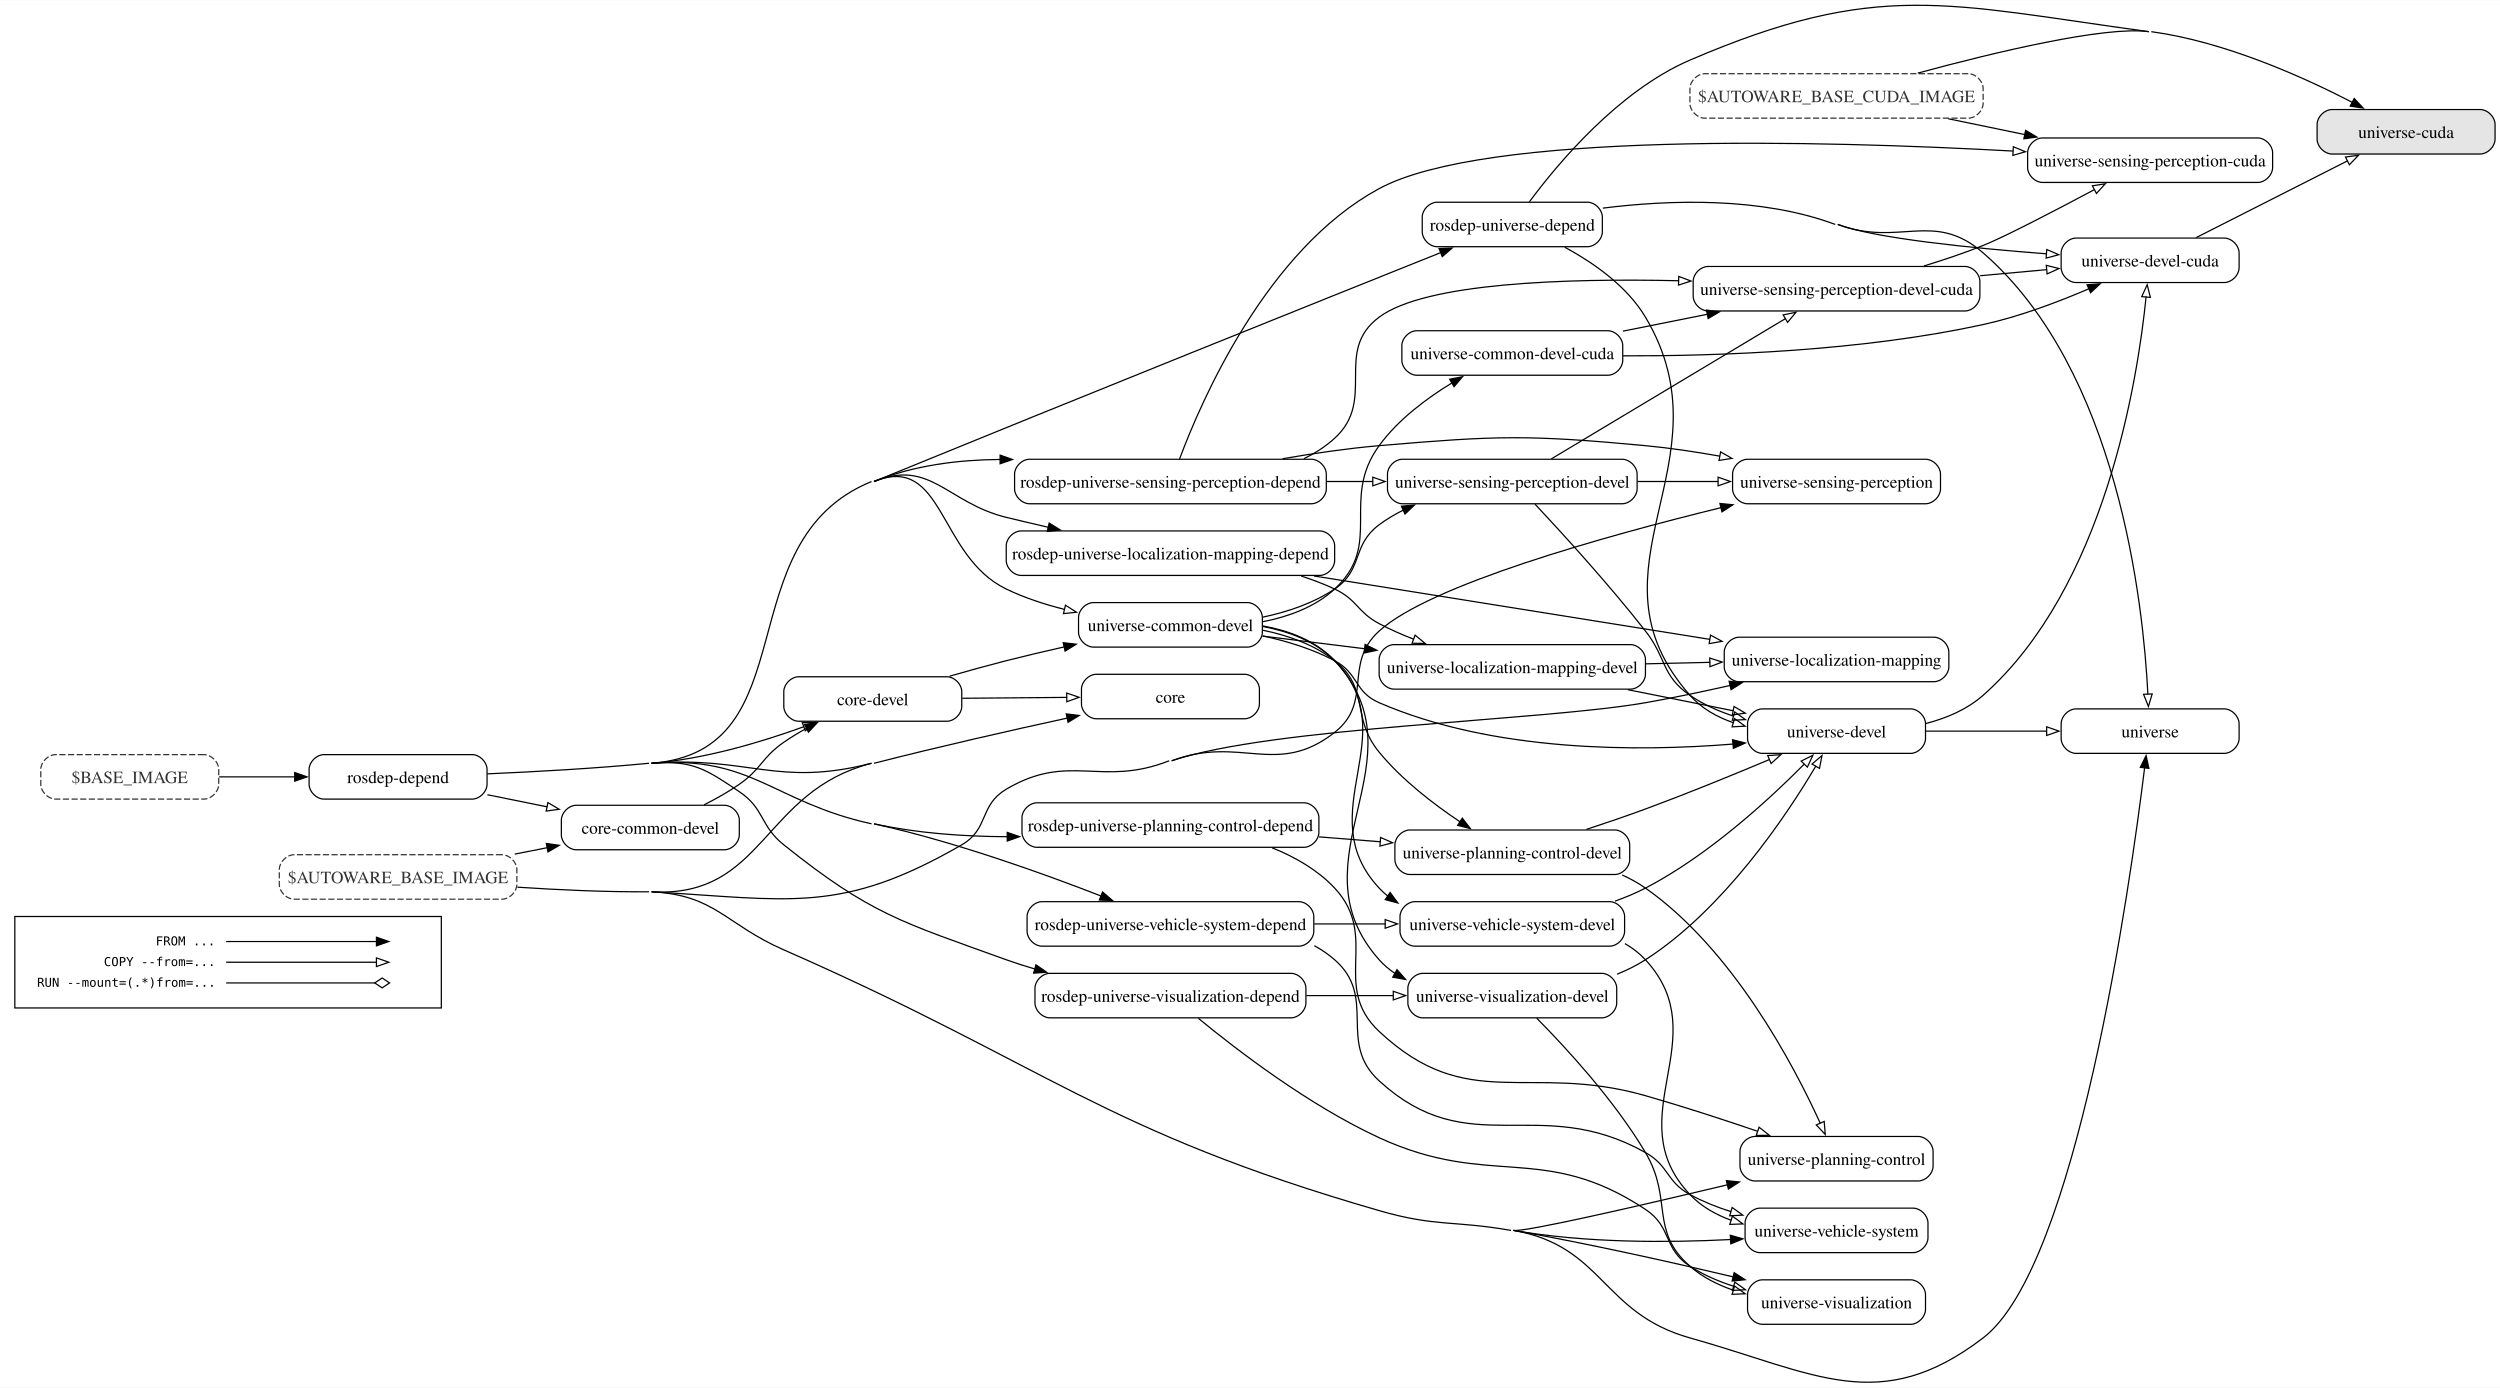
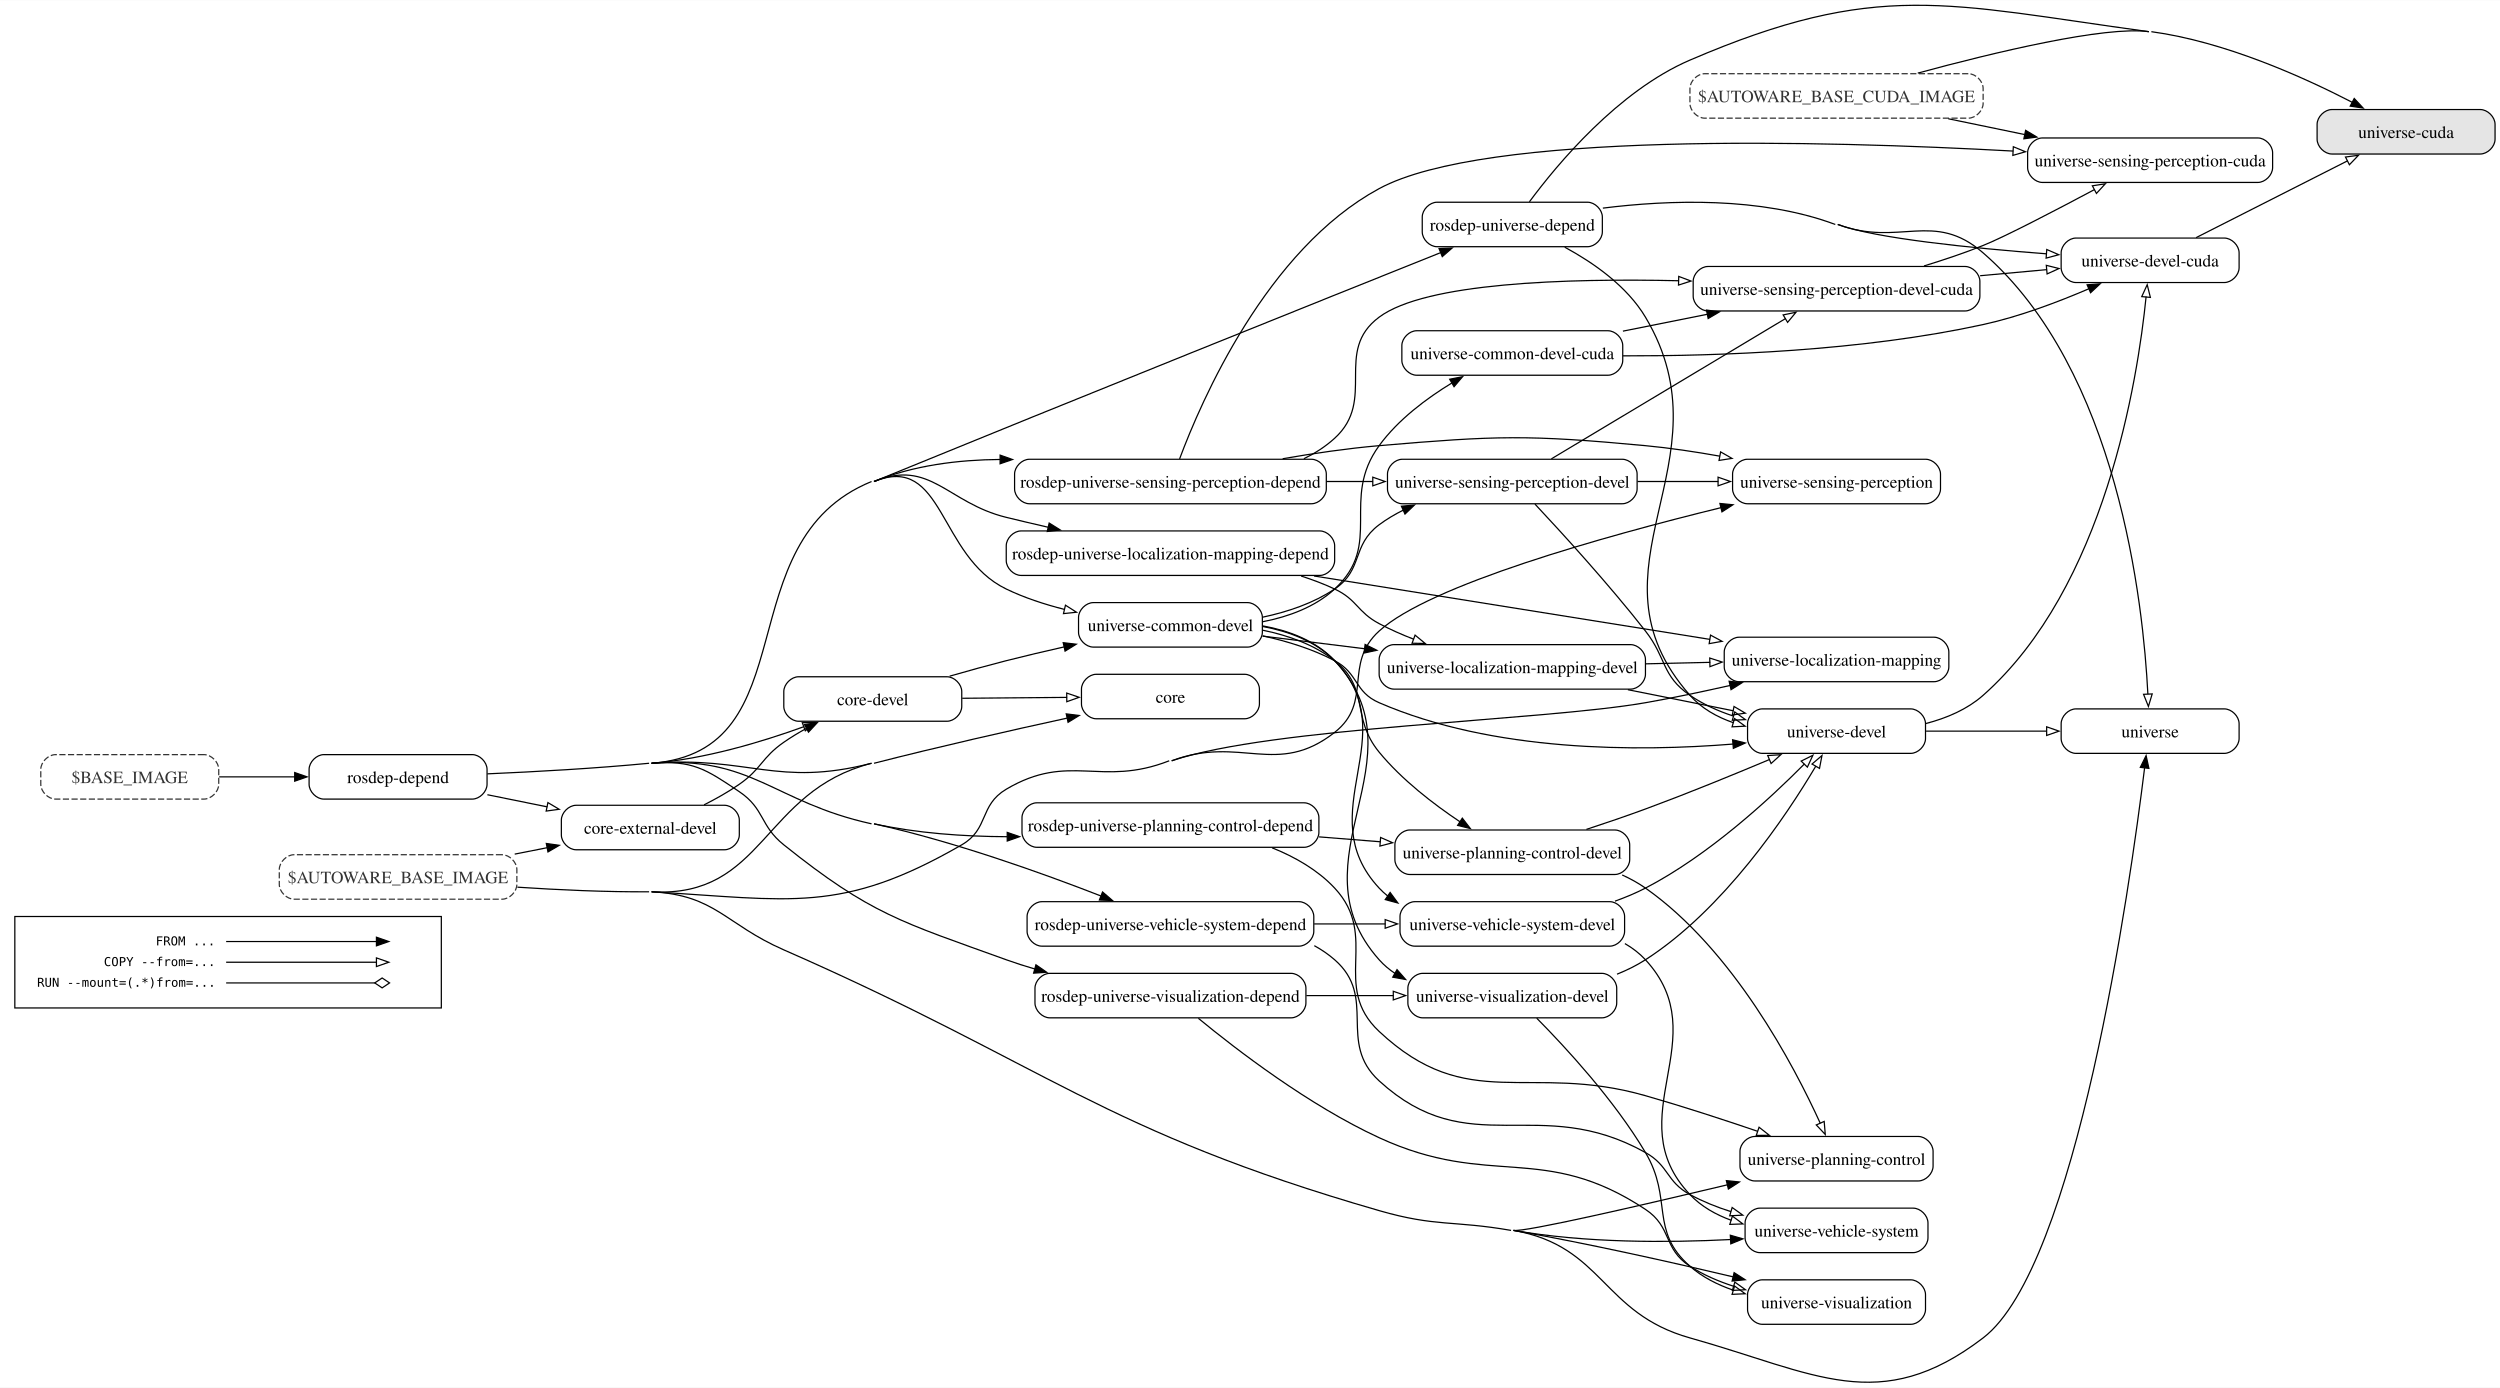
<svg xmlns="http://www.w3.org/2000/svg" width="2023pt" height="1123pt" viewBox="0.00 0.00 2023.00 1122.63">
  <g id="graph0" class="graph" transform="scale(1 1) rotate(0) translate(4 1118.63)">
    <polygon fill="white" stroke="none" points="-4,4 -4,-1118.63 2019,-1118.63 2019,4 -4,4" />
    <g id="clust1" class="cluster">
      <polygon fill="none" stroke="black" points="8,-303.18 8,-377.18 353.12,-377.18 353.12,-303.18 8,-303.18" />
    </g>
    <g id="node1" class="node">
      <text text-anchor="start" x="122" y="-353.8" font-family="monospace" font-size="10.00">FROM ...</text>
      <text text-anchor="start" x="80" y="-337.05" font-family="monospace" font-size="10.00">COPY --from=... </text>
      <text text-anchor="start" x="26" y="-320.3" font-family="monospace" font-size="10.00">RUN --mount=(.*)from=... </text>
    </g>
    <g id="node2" class="node">
      <text text-anchor="start" x="315.12" y="-353.8" font-family="monospace" font-size="10.00" />
      <text text-anchor="start" x="315.12" y="-337.05" font-family="monospace" font-size="10.00" />
      <text text-anchor="start" x="315.12" y="-320.3" font-family="monospace" font-size="10.00" />
    </g>
    <g id="edge1" class="edge">
      <path fill="none" stroke="black" d="M179,-356.93C234.24,-356.93 250.8,-356.93 300.9,-356.93" />
      <polygon fill="black" stroke="black" points="300.61,-360.43 310.61,-356.93 300.61,-353.43 300.61,-360.43" />
    </g>
    <g id="edge2" class="edge">
      <path fill="none" stroke="black" d="M179,-340.18C234.24,-340.18 250.8,-340.18 300.9,-340.18" />
      <polygon fill="none" stroke="black" points="300.61,-343.68 310.61,-340.18 300.61,-336.68 300.61,-343.68" />
    </g>
    <g id="edge3" class="edge">
      <path fill="none" stroke="black" d="M179,-323.43C233.66,-323.43 250.45,-323.43 299.34,-323.43" />
      <polygon fill="none" stroke="black" points="299.22,-323.43 305.22,-319.43 311.22,-323.43 305.22,-327.43 299.22,-323.43" />
    </g>
    <g id="node3" class="node">
      <path fill="none" stroke="#333333" stroke-dasharray="5,2" d="M161,-508.18C161,-508.18 41,-508.18 41,-508.18 35,-508.18 29,-502.18 29,-496.18 29,-496.18 29,-484.18 29,-484.18 29,-478.18 35,-472.18 41,-472.18 41,-472.18 161,-472.18 161,-472.18 167,-472.18 173,-478.18 173,-484.18 173,-484.18 173,-496.18 173,-496.18 173,-502.18 167,-508.18 161,-508.18" />
      <text text-anchor="middle" x="101" y="-485.13" font-family="Times,serif" font-size="14.00" fill="#333333">$BASE_IMAGE</text>
    </g>
    <g id="node4" class="node">
      <path fill="none" stroke="black" d="M378.12,-508.18C378.12,-508.18 258.12,-508.18 258.12,-508.18 252.12,-508.18 246.12,-502.18 246.12,-496.18 246.12,-496.18 246.12,-484.18 246.12,-484.18 246.12,-478.18 252.12,-472.18 258.12,-472.18 258.12,-472.18 378.12,-472.18 378.12,-472.18 384.12,-472.18 390.12,-478.18 390.12,-484.18 390.12,-484.18 390.12,-496.18 390.12,-496.18 390.12,-502.18 384.12,-508.18 378.12,-508.18" />
      <text text-anchor="middle" x="318.12" y="-485.13" font-family="Times,serif" font-size="14.00">rosdep-depend</text>
    </g>
    <g id="edge4" class="edge">
      <path fill="none" stroke="black" d="M173.33,-490.18C192.95,-490.18 214.39,-490.18 234.59,-490.18" />
      <polygon fill="black" stroke="black" points="234.47,-493.68 244.47,-490.18 234.47,-486.68 234.47,-493.68" />
    </g>
    <g id="node5" class="node">
      <path fill="none" stroke="black" d="M1040.75,-331.18C1040.75,-331.18 845.5,-331.18 845.5,-331.18 839.5,-331.18 833.5,-325.18 833.5,-319.18 833.5,-319.18 833.5,-307.18 833.5,-307.18 833.5,-301.18 839.5,-295.18 845.5,-295.18 845.5,-295.18 1040.75,-295.18 1040.75,-295.18 1046.75,-295.18 1052.75,-301.18 1052.75,-307.18 1052.75,-307.18 1052.75,-319.18 1052.75,-319.18 1052.75,-325.18 1046.75,-331.18 1040.75,-331.18" />
      <text text-anchor="middle" x="943.12" y="-308.13" font-family="Times,serif" font-size="14.00">rosdep-universe-visualization-depend</text>
    </g>
    <g id="edge5" class="edge">
      <path fill="none" stroke="black" d="M523.25,-501.18C556.32,-503.72 566.75,-496.73 594.25,-478.18 614.91,-464.24 610.8,-450.76 630.25,-435.18 700.53,-378.88 725.56,-372.77 810.25,-342.18 817.75,-339.47 825.59,-336.96 833.54,-334.66" />
      <polygon fill="black" stroke="black" points="834.28,-338.09 842.98,-332.05 832.41,-331.35 834.28,-338.09" />
      <path fill="none" stroke="black" d="M390.33,-492.61C429.1,-494.29 477.87,-497 521.25,-501.18" />
    </g>
    <g id="node6" class="node">
      <path fill="none" stroke="black" d="M1057.25,-747.18C1057.25,-747.18 829,-747.18 829,-747.18 823,-747.18 817,-741.18 817,-735.18 817,-735.18 817,-723.18 817,-723.18 817,-717.18 823,-711.18 829,-711.18 829,-711.18 1057.25,-711.18 1057.25,-711.18 1063.25,-711.18 1069.25,-717.18 1069.25,-723.18 1069.25,-723.18 1069.25,-735.18 1069.25,-735.18 1069.25,-741.18 1063.25,-747.18 1057.25,-747.18" />
      <text text-anchor="middle" x="943.12" y="-724.13" font-family="Times,serif" font-size="14.00">rosdep-universe-sensing-perception-depend</text>
    </g>
    <g id="edge6" class="edge">
      <path fill="none" stroke="black" d="M703.25,-729.18C735.03,-742.18 771.24,-746.77 805.68,-747.03" />
      <polygon fill="black" stroke="black" points="805.3,-750.53 815.29,-746.98 805.27,-743.53 805.3,-750.53" />
    </g>
    <g id="node7" class="node">
      <path fill="none" stroke="black" d="M1064,-689.18C1064,-689.18 822.25,-689.18 822.25,-689.18 816.25,-689.18 810.25,-683.18 810.25,-677.18 810.25,-677.18 810.25,-665.18 810.25,-665.18 810.25,-659.18 816.25,-653.18 822.25,-653.18 822.25,-653.18 1064,-653.18 1064,-653.18 1070,-653.18 1076,-659.18 1076,-665.18 1076,-665.18 1076,-677.18 1076,-677.18 1076,-683.18 1070,-689.18 1064,-689.18" />
      <text text-anchor="middle" x="943.12" y="-666.13" font-family="Times,serif" font-size="14.00">rosdep-universe-localization-mapping-depend</text>
    </g>
    <g id="edge7" class="edge">
      <path fill="none" stroke="black" d="M703.25,-729.18C748.85,-747.83 762.4,-711.92 810.25,-700.18 821.29,-697.47 832.88,-694.75 844.42,-692.11" />
      <polygon fill="black" stroke="black" points="844.99,-695.57 853.97,-689.95 843.44,-688.74 844.99,-695.57" />
    </g>
    <g id="node8" class="node">
      <path fill="none" stroke="black" d="M1051.25,-469.18C1051.25,-469.18 835,-469.18 835,-469.18 829,-469.18 823,-463.18 823,-457.18 823,-457.18 823,-445.18 823,-445.18 823,-439.18 829,-433.18 835,-433.18 835,-433.18 1051.25,-433.18 1051.25,-433.18 1057.25,-433.18 1063.25,-439.18 1063.25,-445.18 1063.25,-445.18 1063.25,-457.18 1063.25,-457.18 1063.25,-463.18 1057.25,-469.18 1051.25,-469.18" />
      <text text-anchor="middle" x="943.12" y="-446.13" font-family="Times,serif" font-size="14.00">rosdep-universe-planning-control-depend</text>
    </g>
    <g id="edge8" class="edge">
      <path fill="none" stroke="black" d="M703.25,-452.18C737.78,-444.56 775.81,-441.9 811.18,-441.75" />
      <polygon fill="black" stroke="black" points="811.04,-445.25 821.05,-441.78 811.06,-438.25 811.04,-445.25" />
    </g>
    <g id="node9" class="node">
      <path fill="none" stroke="black" d="M1047.12,-389.18C1047.12,-389.18 839.12,-389.18 839.12,-389.18 833.12,-389.18 827.12,-383.18 827.12,-377.18 827.12,-377.18 827.12,-365.18 827.12,-365.18 827.12,-359.18 833.12,-353.18 839.12,-353.18 839.12,-353.18 1047.12,-353.18 1047.12,-353.18 1053.12,-353.18 1059.12,-359.18 1059.12,-365.18 1059.12,-365.18 1059.12,-377.18 1059.12,-377.18 1059.12,-383.18 1053.12,-389.18 1047.12,-389.18" />
      <text text-anchor="middle" x="943.12" y="-366.13" font-family="Times,serif" font-size="14.00">rosdep-universe-vehicle-system-depend</text>
    </g>
    <g id="edge9" class="edge">
      <path fill="none" stroke="black" d="M523.25,-501.18C605.06,-507.47 621.12,-469.86 701.25,-452.18" />
      <path fill="none" stroke="black" d="M703.25,-452.18C767.85,-437.92 839.4,-412.28 887.19,-393.66" />
      <polygon fill="black" stroke="black" points="888.18,-397.03 896.21,-390.12 885.62,-390.52 888.18,-397.03" />
    </g>
    <g id="node10" class="node">
      <path fill="none" stroke="black" d="M1280.62,-955.18C1280.62,-955.18 1158.88,-955.18 1158.88,-955.18 1152.88,-955.18 1146.88,-949.18 1146.88,-943.18 1146.88,-943.18 1146.88,-931.18 1146.88,-931.18 1146.88,-925.18 1152.88,-919.18 1158.88,-919.18 1158.88,-919.18 1280.62,-919.18 1280.62,-919.18 1286.62,-919.18 1292.62,-925.18 1292.62,-931.18 1292.62,-931.18 1292.62,-943.18 1292.62,-943.18 1292.62,-949.18 1286.62,-955.18 1280.62,-955.18" />
      <text text-anchor="middle" x="1219.75" y="-932.13" font-family="Times,serif" font-size="14.00">rosdep-universe-depend</text>
    </g>
    <g id="edge10" class="edge">
      <path fill="none" stroke="black" d="M703.25,-729.18C869.68,-797.25 1066.91,-876.42 1161.96,-914.47" />
      <polygon fill="black" stroke="black" points="1160.49,-917.65 1171.08,-918.12 1163.09,-911.15 1160.49,-917.65" />
    </g>
    <g id="node11" class="node">
      <path fill="none" stroke="black" d="M582.25,-467.18C582.25,-467.18 462.25,-467.18 462.25,-467.18 456.25,-467.18 450.25,-461.18 450.25,-455.18 450.25,-455.18 450.25,-443.18 450.25,-443.18 450.25,-437.18 456.25,-431.18 462.25,-431.18 462.25,-431.18 582.25,-431.18 582.25,-431.18 588.25,-431.18 594.25,-437.18 594.25,-443.18 594.25,-443.18 594.25,-455.18 594.25,-455.18 594.25,-461.18 588.25,-467.18 582.25,-467.18" />
-       <text text-anchor="middle" x="522.25" y="-444.13" font-family="Times,serif" font-size="14.00">core-common-devel</text>
+       <text text-anchor="middle" x="522.25" y="-444.13" font-family="Times,serif" font-size="14.00">core-external-devel</text>
    </g>
    <g id="edge11" class="edge">
      <path fill="none" stroke="black" d="M390.39,-475.72C406.09,-472.54 422.84,-469.14 438.93,-465.87" />
      <polygon fill="none" stroke="black" points="439.36,-469.36 448.47,-463.94 437.97,-462.5 439.36,-469.36" />
    </g>
    <g id="node12" class="node">
      <path fill="none" stroke="black" d="M762.25,-571.18C762.25,-571.18 642.25,-571.18 642.25,-571.18 636.25,-571.18 630.25,-565.18 630.25,-559.18 630.25,-559.18 630.25,-547.18 630.25,-547.18 630.25,-541.18 636.25,-535.18 642.25,-535.18 642.25,-535.18 762.25,-535.18 762.25,-535.18 768.25,-535.18 774.25,-541.18 774.25,-547.18 774.25,-547.18 774.25,-559.18 774.25,-559.18 774.25,-565.18 768.25,-571.18 762.25,-571.18" />
      <text text-anchor="middle" x="702.25" y="-548.13" font-family="Times,serif" font-size="14.00">core-devel</text>
    </g>
    <g id="edge18" class="edge">
      <path fill="none" stroke="black" d="M523.25,-501.18C565.87,-504.45 612.16,-518.32 646.85,-530.91" />
      <polygon fill="none" stroke="black" points="645.21,-534.03 655.8,-534.23 647.65,-527.47 645.21,-534.03" />
    </g>
    <g id="node13" class="node">
      <path fill="none" stroke="black" d="M1005.5,-631.18C1005.5,-631.18 880.75,-631.18 880.75,-631.18 874.75,-631.18 868.75,-625.18 868.75,-619.18 868.75,-619.18 868.75,-607.18 868.75,-607.18 868.75,-601.18 874.75,-595.18 880.75,-595.18 880.75,-595.18 1005.5,-595.18 1005.5,-595.18 1011.5,-595.18 1017.5,-601.18 1017.5,-607.18 1017.5,-607.18 1017.5,-619.18 1017.5,-619.18 1017.5,-625.18 1011.5,-631.18 1005.5,-631.18" />
      <text text-anchor="middle" x="943.12" y="-608.13" font-family="Times,serif" font-size="14.00">universe-common-devel</text>
    </g>
    <g id="edge20" class="edge">
      <path fill="none" stroke="black" d="M703.25,-729.18C759.98,-752.38 755.05,-668.81 810.25,-642.18 824.92,-635.1 841.33,-629.73 857.47,-625.66" />
      <polygon fill="none" stroke="black" points="858.17,-629.09 867.1,-623.39 856.57,-622.28 858.17,-629.09" />
      <path fill="none" stroke="black" d="M523.25,-501.18C651.43,-511.03 582.26,-680.51 701.25,-729.18" />
    </g>
    <g id="node14" class="node">
      <path fill="none" stroke="black" d="M1003.12,-573.18C1003.12,-573.18 883.12,-573.18 883.12,-573.18 877.12,-573.18 871.12,-567.18 871.12,-561.18 871.12,-561.18 871.12,-549.18 871.12,-549.18 871.12,-543.18 877.12,-537.18 883.12,-537.18 883.12,-537.18 1003.12,-537.18 1003.12,-537.18 1009.12,-537.18 1015.12,-543.18 1015.12,-549.18 1015.12,-549.18 1015.12,-561.18 1015.12,-561.18 1015.12,-567.18 1009.12,-573.18 1003.12,-573.18" />
      <text text-anchor="middle" x="943.12" y="-550.13" font-family="Times,serif" font-size="14.00">core</text>
    </g>
    <g id="edge23" class="edge">
      <path fill="none" stroke="black" d="M523.25,-501.18C602.13,-507.24 624.62,-481.54 701.25,-501.18" />
    </g>
    <g id="node15" class="node">
      <path fill="none" stroke="black" d="M1292.25,-331.18C1292.25,-331.18 1147.25,-331.18 1147.25,-331.18 1141.25,-331.18 1135.25,-325.18 1135.25,-319.18 1135.25,-319.18 1135.25,-307.18 1135.25,-307.18 1135.25,-301.18 1141.25,-295.18 1147.25,-295.18 1147.25,-295.18 1292.25,-295.18 1292.25,-295.18 1298.25,-295.18 1304.25,-301.18 1304.25,-307.18 1304.25,-307.18 1304.25,-319.18 1304.25,-319.18 1304.25,-325.18 1298.25,-331.18 1292.25,-331.18" />
      <text text-anchor="middle" x="1219.75" y="-308.13" font-family="Times,serif" font-size="14.00">universe-visualization-devel</text>
    </g>
    <g id="edge24" class="edge">
      <path fill="none" stroke="black" d="M1053.06,-313.18C1076.37,-313.18 1100.83,-313.18 1123.58,-313.18" />
      <polygon fill="none" stroke="black" points="1123.44,-316.68 1133.44,-313.18 1123.44,-309.68 1123.44,-316.68" />
    </g>
    <g id="node16" class="node">
      <path fill="none" stroke="black" d="M1542.12,-83.18C1542.12,-83.18 1422.12,-83.18 1422.12,-83.18 1416.12,-83.18 1410.12,-77.18 1410.12,-71.18 1410.12,-71.18 1410.12,-59.18 1410.12,-59.18 1410.12,-53.18 1416.12,-47.18 1422.12,-47.18 1422.12,-47.18 1542.12,-47.18 1542.12,-47.18 1548.12,-47.18 1554.12,-53.18 1554.12,-59.18 1554.12,-59.18 1554.12,-71.18 1554.12,-71.18 1554.12,-77.18 1548.12,-83.18 1542.12,-83.18" />
      <text text-anchor="middle" x="1482.12" y="-60.13" font-family="Times,serif" font-size="14.00">universe-visualization</text>
    </g>
    <g id="edge26" class="edge">
      <path fill="none" stroke="black" d="M965.73,-294.77C996.37,-269.56 1055.05,-224.42 1112,-198.18 1202.08,-156.67 1244.8,-194.93 1327.5,-140.18 1349.15,-125.85 1341.7,-108.28 1363.5,-94.18 1374.22,-87.24 1386.47,-81.96 1398.93,-77.95" />
      <polygon fill="none" stroke="black" points="1399.83,-81.33 1408.44,-75.16 1397.86,-74.61 1399.83,-81.33" />
    </g>
    <g id="node17" class="node">
      <path fill="none" stroke="black" d="M1308.75,-747.18C1308.75,-747.18 1130.75,-747.18 1130.75,-747.18 1124.75,-747.18 1118.75,-741.18 1118.75,-735.18 1118.75,-735.18 1118.75,-723.18 1118.75,-723.18 1118.75,-717.18 1124.75,-711.18 1130.75,-711.18 1130.75,-711.18 1308.75,-711.18 1308.75,-711.18 1314.75,-711.18 1320.75,-717.18 1320.75,-723.18 1320.75,-723.18 1320.75,-735.18 1320.75,-735.18 1320.75,-741.18 1314.75,-747.18 1308.75,-747.18" />
      <text text-anchor="middle" x="1219.75" y="-724.13" font-family="Times,serif" font-size="14.00">universe-sensing-perception-devel</text>
    </g>
    <g id="edge27" class="edge">
      <path fill="none" stroke="black" d="M1069.38,-729.18C1081.95,-729.18 1094.65,-729.18 1107.06,-729.18" />
      <polygon fill="none" stroke="black" points="1106.85,-732.68 1116.85,-729.18 1106.85,-725.68 1106.85,-732.68" />
    </g>
    <g id="node18" class="node">
      <path fill="none" stroke="black" d="M1586.12,-903.18C1586.12,-903.18 1378.12,-903.18 1378.12,-903.18 1372.12,-903.18 1366.12,-897.18 1366.12,-891.18 1366.12,-891.18 1366.12,-879.18 1366.12,-879.18 1366.12,-873.18 1372.12,-867.18 1378.12,-867.18 1378.12,-867.18 1586.12,-867.18 1586.12,-867.18 1592.12,-867.18 1598.12,-873.18 1598.12,-879.18 1598.12,-879.18 1598.12,-891.18 1598.12,-891.18 1598.12,-897.18 1592.12,-903.18 1586.12,-903.18" />
      <text text-anchor="middle" x="1482.12" y="-880.13" font-family="Times,serif" font-size="14.00">universe-sensing-perception-devel-cuda</text>
    </g>
    <g id="edge30" class="edge">
      <path fill="none" stroke="black" d="M1051.1,-747.61C1060.16,-752.03 1068.65,-757.48 1076,-764.18 1110.29,-795.43 1074.8,-834.45 1112,-862.18 1149.37,-890.03 1263.09,-893.69 1354.53,-891.64" />
      <polygon fill="none" stroke="black" points="1354.43,-895.14 1364.34,-891.39 1354.25,-888.14 1354.43,-895.14" />
    </g>
    <g id="node19" class="node">
      <path fill="none" stroke="black" d="M1554.25,-747.18C1554.25,-747.18 1410,-747.18 1410,-747.18 1404,-747.18 1398,-741.18 1398,-735.18 1398,-735.18 1398,-723.18 1398,-723.18 1398,-717.18 1404,-711.18 1410,-711.18 1410,-711.18 1554.25,-711.18 1554.25,-711.18 1560.25,-711.18 1566.25,-717.18 1566.25,-723.18 1566.25,-723.18 1566.25,-735.18 1566.25,-735.18 1566.25,-741.18 1560.25,-747.18 1554.25,-747.18" />
      <text text-anchor="middle" x="1482.12" y="-724.13" font-family="Times,serif" font-size="14.00">universe-sensing-perception</text>
    </g>
    <g id="edge33" class="edge">
      <path fill="none" stroke="black" d="M1033.93,-747.61C1059.08,-751.97 1086.51,-755.99 1112,-758.18 1207.43,-766.36 1232.14,-767.1 1327.5,-758.18 1347.13,-756.34 1367.99,-753.21 1387.8,-749.67" />
      <polygon fill="none" stroke="black" points="1388.32,-753.13 1397.52,-747.88 1387.05,-746.25 1388.32,-753.13" />
    </g>
    <g id="node20" class="node">
      <path fill="none" stroke="black" d="M1823,-1007.18C1823,-1007.18 1648.75,-1007.18 1648.75,-1007.18 1642.75,-1007.18 1636.75,-1001.18 1636.75,-995.18 1636.75,-995.18 1636.75,-983.18 1636.75,-983.18 1636.75,-977.18 1642.75,-971.18 1648.75,-971.18 1648.75,-971.18 1823,-971.18 1823,-971.18 1829,-971.18 1835,-977.18 1835,-983.18 1835,-983.18 1835,-995.18 1835,-995.18 1835,-1001.18 1829,-1007.18 1823,-1007.18" />
      <text text-anchor="middle" x="1735.88" y="-984.13" font-family="Times,serif" font-size="14.00">universe-sensing-perception-cuda</text>
    </g>
    <g id="edge34" class="edge">
      <path fill="none" stroke="black" d="M950.51,-747.45C967.86,-794.01 1020.85,-916.89 1112,-966.18 1197.61,-1012.47 1470.42,-1005.06 1625.1,-996.57" />
      <polygon fill="none" stroke="black" points="1625.19,-1000.07 1634.98,-996.01 1624.8,-993.08 1625.19,-1000.07" />
    </g>
    <g id="node21" class="node">
      <path fill="none" stroke="black" d="M1315.5,-597.18C1315.5,-597.18 1124,-597.18 1124,-597.18 1118,-597.18 1112,-591.18 1112,-585.18 1112,-585.18 1112,-573.18 1112,-573.18 1112,-567.18 1118,-561.18 1124,-561.18 1124,-561.18 1315.5,-561.18 1315.5,-561.18 1321.5,-561.18 1327.5,-567.18 1327.5,-573.18 1327.5,-573.18 1327.5,-585.18 1327.5,-585.18 1327.5,-591.18 1321.5,-597.18 1315.5,-597.18" />
      <text text-anchor="middle" x="1219.75" y="-574.13" font-family="Times,serif" font-size="14.00">universe-localization-mapping-devel</text>
    </g>
    <g id="edge35" class="edge">
      <path fill="none" stroke="black" d="M1048.87,-652.7C1058.23,-649.69 1067.41,-646.21 1076,-642.18 1094.35,-633.57 1094.11,-623.7 1112,-614.18 1120.85,-609.47 1130.45,-605.24 1140.15,-601.49" />
      <polygon fill="none" stroke="black" points="1141.08,-604.87 1149.25,-598.13 1138.65,-598.31 1141.08,-604.87" />
    </g>
    <g id="node22" class="node">
      <path fill="none" stroke="black" d="M1561,-603.18C1561,-603.18 1403.25,-603.18 1403.25,-603.18 1397.25,-603.18 1391.25,-597.18 1391.25,-591.18 1391.25,-591.18 1391.25,-579.18 1391.25,-579.18 1391.25,-573.18 1397.25,-567.18 1403.25,-567.18 1403.25,-567.18 1561,-567.18 1561,-567.18 1567,-567.18 1573,-573.18 1573,-579.18 1573,-579.18 1573,-591.18 1573,-591.18 1573,-597.18 1567,-603.18 1561,-603.18" />
      <text text-anchor="middle" x="1482.12" y="-580.13" font-family="Times,serif" font-size="14.00">universe-localization-mapping</text>
    </g>
    <g id="edge38" class="edge">
      <path fill="none" stroke="black" d="M1059.32,-652.73C1154.59,-637.47 1288.56,-616.02 1379.79,-601.41" />
      <polygon fill="none" stroke="black" points="1380.16,-604.89 1389.48,-599.85 1379.05,-597.98 1380.16,-604.89" />
    </g>
    <g id="node23" class="node">
      <path fill="none" stroke="black" d="M1302.75,-447.18C1302.75,-447.18 1136.75,-447.18 1136.75,-447.18 1130.75,-447.18 1124.75,-441.18 1124.75,-435.18 1124.75,-435.18 1124.75,-423.18 1124.75,-423.18 1124.75,-417.18 1130.75,-411.18 1136.75,-411.18 1136.75,-411.18 1302.75,-411.18 1302.75,-411.18 1308.75,-411.18 1314.75,-417.18 1314.75,-423.18 1314.75,-423.18 1314.75,-435.18 1314.75,-435.18 1314.75,-441.18 1308.75,-447.18 1302.75,-447.18" />
      <text text-anchor="middle" x="1219.75" y="-424.13" font-family="Times,serif" font-size="14.00">universe-planning-control-devel</text>
    </g>
    <g id="edge39" class="edge">
      <path fill="none" stroke="black" d="M1063.38,-441.62C1079.96,-440.3 1096.91,-438.94 1113.21,-437.63" />
      <polygon fill="none" stroke="black" points="1113.19,-441.14 1122.88,-436.86 1112.63,-434.17 1113.19,-441.14" />
    </g>
    <g id="node24" class="node">
      <path fill="none" stroke="black" d="M1548.25,-199.18C1548.25,-199.18 1416,-199.18 1416,-199.18 1410,-199.18 1404,-193.18 1404,-187.18 1404,-187.18 1404,-175.18 1404,-175.18 1404,-169.18 1410,-163.18 1416,-163.18 1416,-163.18 1548.25,-163.18 1548.25,-163.18 1554.25,-163.18 1560.25,-169.18 1560.25,-175.18 1560.25,-175.18 1560.25,-187.18 1560.25,-187.18 1560.25,-193.18 1554.25,-199.18 1548.25,-199.18" />
      <text text-anchor="middle" x="1482.12" y="-176.13" font-family="Times,serif" font-size="14.00">universe-planning-control</text>
    </g>
    <g id="edge46" class="edge">
      <path fill="none" stroke="black" d="M1025.38,-432.77C1044.02,-425.28 1062.34,-414.8 1076,-400.18 1112.85,-360.73 1072.63,-321.1 1112,-284.18 1183.87,-216.78 1232.77,-259.28 1327.5,-232.18 1357.67,-223.55 1390.76,-212.74 1418.47,-203.3" />
      <polygon fill="none" stroke="black" points="1419.44,-206.66 1427.77,-200.11 1417.17,-200.04 1419.44,-206.66" />
    </g>
    <g id="node25" class="node">
      <path fill="none" stroke="black" d="M1298.62,-389.18C1298.62,-389.18 1140.88,-389.18 1140.88,-389.18 1134.88,-389.18 1128.88,-383.18 1128.88,-377.18 1128.88,-377.18 1128.88,-365.18 1128.88,-365.18 1128.88,-359.18 1134.88,-353.18 1140.88,-353.18 1140.88,-353.18 1298.62,-353.18 1298.62,-353.18 1304.62,-353.18 1310.62,-359.18 1310.62,-365.18 1310.62,-365.18 1310.62,-377.18 1310.62,-377.18 1310.62,-383.18 1304.62,-389.18 1298.62,-389.18" />
      <text text-anchor="middle" x="1219.75" y="-366.13" font-family="Times,serif" font-size="14.00">universe-vehicle-system-devel</text>
    </g>
    <g id="edge47" class="edge">
      <path fill="none" stroke="black" d="M1059.4,-371.18C1078.57,-371.18 1098.33,-371.18 1117.14,-371.18" />
      <polygon fill="none" stroke="black" points="1116.88,-374.68 1126.88,-371.18 1116.88,-367.68 1116.88,-374.68" />
    </g>
    <g id="node26" class="node">
      <path fill="none" stroke="black" d="M1544.12,-141.18C1544.12,-141.18 1420.12,-141.18 1420.12,-141.18 1414.12,-141.18 1408.12,-135.18 1408.12,-129.18 1408.12,-129.18 1408.12,-117.18 1408.12,-117.18 1408.12,-111.18 1414.12,-105.18 1420.12,-105.18 1420.12,-105.18 1544.12,-105.18 1544.12,-105.18 1550.12,-105.18 1556.12,-111.18 1556.12,-117.18 1556.12,-117.18 1556.12,-129.18 1556.12,-129.18 1556.12,-135.18 1550.12,-141.18 1544.12,-141.18" />
      <text text-anchor="middle" x="1482.12" y="-118.13" font-family="Times,serif" font-size="14.00">universe-vehicle-system</text>
    </g>
    <g id="edge52" class="edge">
      <path fill="none" stroke="black" d="M1059.54,-353.58C1065.42,-350.35 1070.97,-346.57 1076,-342.18 1110.96,-311.66 1077.76,-275.49 1112,-244.18 1185.19,-177.24 1240.93,-234.59 1327.5,-186.18 1346.71,-175.44 1344.18,-162.71 1363.5,-152.18 1373.78,-146.57 1385.16,-142.03 1396.67,-138.36" />
      <polygon fill="none" stroke="black" points="1397.66,-141.71 1406.26,-135.52 1395.68,-135 1397.66,-141.71" />
    </g>
    <g id="node27" class="node">
      <path fill="none" stroke="black" d="M1542.12,-545.18C1542.12,-545.18 1422.12,-545.18 1422.12,-545.18 1416.12,-545.18 1410.12,-539.18 1410.12,-533.18 1410.12,-533.18 1410.12,-521.18 1410.12,-521.18 1410.12,-515.18 1416.12,-509.18 1422.12,-509.18 1422.12,-509.18 1542.12,-509.18 1542.12,-509.18 1548.12,-509.18 1554.12,-515.18 1554.12,-521.18 1554.12,-521.18 1554.12,-533.18 1554.12,-533.18 1554.12,-539.18 1548.12,-545.18 1542.12,-545.18" />
      <text text-anchor="middle" x="1482.12" y="-522.13" font-family="Times,serif" font-size="14.00">universe-devel</text>
    </g>
    <g id="edge53" class="edge">
      <path fill="none" stroke="black" d="M1262.18,-918.79C1285.34,-906.27 1312.48,-887.37 1327.5,-862.18 1397.64,-744.56 1272.89,-658.85 1363.5,-556.18 1372.83,-545.6 1385.35,-538.58 1398.74,-533.97" />
      <polygon fill="none" stroke="black" points="1399.57,-537.37 1408.17,-531.19 1397.59,-530.66 1399.57,-537.37" />
    </g>
    <g id="node28" class="node">
      <path fill="none" stroke="black" d="M1795.88,-926.18C1795.88,-926.18 1675.88,-926.18 1675.88,-926.18 1669.88,-926.18 1663.88,-920.18 1663.88,-914.18 1663.88,-914.18 1663.88,-902.18 1663.88,-902.18 1663.88,-896.18 1669.88,-890.18 1675.88,-890.18 1675.88,-890.18 1795.88,-890.18 1795.88,-890.18 1801.88,-890.18 1807.88,-896.18 1807.88,-902.18 1807.88,-902.18 1807.88,-914.18 1807.88,-914.18 1807.88,-920.18 1801.88,-926.18 1795.88,-926.18" />
      <text text-anchor="middle" x="1735.88" y="-903.13" font-family="Times,serif" font-size="14.00">universe-devel-cuda</text>
    </g>
    <g id="edge63" class="edge">
      <path fill="none" stroke="black" d="M1483.12,-937.18C1513.25,-925.95 1591.04,-918.09 1652.24,-913.41" />
      <polygon fill="none" stroke="black" points="1652.24,-916.92 1661.95,-912.69 1651.72,-909.94 1652.24,-916.92" />
    </g>
    <g id="node29" class="node">
      <path fill="none" stroke="black" d="M1795.88,-545.18C1795.88,-545.18 1675.88,-545.18 1675.88,-545.18 1669.88,-545.18 1663.88,-539.18 1663.88,-533.18 1663.88,-533.18 1663.88,-521.18 1663.88,-521.18 1663.88,-515.18 1669.88,-509.18 1675.88,-509.18 1675.88,-509.18 1795.88,-509.18 1795.88,-509.18 1801.88,-509.18 1807.88,-515.18 1807.88,-521.18 1807.88,-521.18 1807.88,-533.18 1807.88,-533.18 1807.88,-539.18 1801.88,-545.18 1795.88,-545.18" />
      <text text-anchor="middle" x="1735.88" y="-522.13" font-family="Times,serif" font-size="14.00">universe</text>
    </g>
    <g id="edge64" class="edge">
      <path fill="none" stroke="black" d="M1293.03,-950.4C1346.66,-957.11 1420.66,-959.7 1481.12,-937.18" />
      <path fill="none" stroke="black" d="M1483.12,-937.18C1533.04,-918.58 1560.53,-949.11 1600.75,-914.18 1710.12,-819.19 1730.36,-630.32 1734.06,-557.13" />
      <polygon fill="none" stroke="black" points="1737.56,-557.28 1734.49,-547.14 1730.57,-556.98 1737.56,-557.28" />
    </g>
    <g id="node30" class="node">
      <path fill="#e5e5e5" stroke="black" d="M2003,-1030.18C2003,-1030.18 1883,-1030.18 1883,-1030.18 1877,-1030.18 1871,-1024.18 1871,-1018.18 1871,-1018.18 1871,-1006.18 1871,-1006.18 1871,-1000.18 1877,-994.18 1883,-994.18 1883,-994.18 2003,-994.18 2003,-994.18 2009,-994.18 2015,-1000.18 2015,-1006.18 2015,-1006.18 2015,-1018.18 2015,-1018.18 2015,-1024.18 2009,-1030.18 2003,-1030.18" />
      <text text-anchor="middle" x="1943" y="-1007.13" font-family="Times,serif" font-size="14.00">universe-cuda</text>
    </g>
    <g id="edge65" class="edge">
      <path fill="none" stroke="black" d="M1233.59,-955.5C1255.96,-985.73 1305.31,-1045.16 1363.5,-1070.18 1515.43,-1135.48 1571.02,-1115.49 1734.88,-1093.18" />
    </g>
    <g id="edge74" class="edge">
      <path fill="none" stroke="black" d="M565.73,-467.54C575.42,-472.42 585.45,-478.06 594.25,-484.18 612.32,-496.74 612.18,-505.62 630.25,-518.18 636.03,-522.19 642.33,-526 648.72,-529.53" />
      <polygon fill="black" stroke="black" points="646.96,-532.55 657.43,-534.11 650.22,-526.36 646.96,-532.55" />
    </g>
    <g id="edge75" class="edge">
      <path fill="none" stroke="black" d="M764.45,-571.66C779.38,-575.96 795.35,-580.38 810.25,-584.18 825.48,-588.05 841.77,-591.89 857.53,-595.44" />
      <polygon fill="black" stroke="black" points="856.34,-598.76 866.86,-597.52 857.86,-591.92 856.34,-598.76" />
    </g>
    <g id="edge76" class="edge">
      <path fill="none" stroke="black" d="M774.6,-553.77C801.3,-554 831.85,-554.25 859.49,-554.49" />
      <polygon fill="none" stroke="black" points="859.19,-557.98 869.22,-554.57 859.25,-550.98 859.19,-557.98" />
    </g>
    <g id="edge82" class="edge">
      <path fill="none" stroke="black" d="M1018,-612.32C1039.42,-608.39 1061.04,-600.2 1076,-584.18 1150.2,-504.69 1039.76,-423.45 1112,-342.18 1115.85,-337.85 1120.27,-334.14 1125.08,-330.96" />
      <polygon fill="black" stroke="black" points="1126.47,-334.19 1133.44,-326.22 1123.01,-328.1 1126.47,-334.19" />
    </g>
    <g id="edge78" class="edge">
      <path fill="none" stroke="black" d="M1017.83,-619.41C1037.93,-623.67 1058.87,-630.69 1076,-642.18 1099.34,-657.84 1089.47,-677.37 1112,-694.18 1118.04,-698.68 1124.69,-702.63 1131.62,-706.07" />
      <polygon fill="black" stroke="black" points="1130.02,-709.19 1140.57,-710.15 1132.92,-702.82 1130.02,-709.19" />
    </g>
    <g id="edge79" class="edge">
      <path fill="none" stroke="black" d="M1017.72,-604.07C1043.18,-600.91 1072.39,-597.3 1100.51,-593.82" />
      <polygon fill="black" stroke="black" points="1100.65,-597.33 1110.14,-592.62 1099.79,-590.38 1100.65,-597.33" />
    </g>
    <g id="edge80" class="edge">
      <path fill="none" stroke="black" d="M1018,-608.81C1038.44,-604.61 1059.52,-597.16 1076,-584.18 1104.73,-561.54 1088.8,-538.45 1112,-510.18 1130.3,-487.88 1155.92,-468.17 1177.48,-453.79" />
      <polygon fill="black" stroke="black" points="1179.31,-456.77 1185.78,-448.38 1175.49,-450.9 1179.31,-456.77" />
    </g>
    <g id="edge81" class="edge">
      <path fill="none" stroke="black" d="M1017.9,-611.84C1039.19,-607.86 1060.76,-599.77 1076,-584.18 1134.23,-524.57 1055.24,-461.18 1112,-400.18 1114.16,-397.85 1116.49,-395.71 1118.96,-393.73" />
      <polygon fill="black" stroke="black" points="1120.89,-396.64 1127.17,-388.11 1116.94,-390.86 1120.89,-396.64" />
    </g>
    <g id="edge83" class="edge">
      <path fill="none" stroke="black" d="M1017.78,-604.27C1037.45,-599.97 1058.18,-593.61 1076,-584.18 1095.45,-573.89 1091.81,-558.94 1112,-550.18 1204.07,-510.21 1321.32,-510.48 1398.68,-516.74" />
      <polygon fill="black" stroke="black" points="1398.02,-520.2 1408.29,-517.58 1398.63,-513.23 1398.02,-520.2" />
    </g>
    <g id="node32" class="node">
      <path fill="none" stroke="black" d="M1297.12,-851.18C1297.12,-851.18 1142.38,-851.18 1142.38,-851.18 1136.38,-851.18 1130.38,-845.18 1130.38,-839.18 1130.38,-839.18 1130.38,-827.18 1130.38,-827.18 1130.38,-821.18 1136.38,-815.18 1142.38,-815.18 1142.38,-815.18 1297.12,-815.18 1297.12,-815.18 1303.12,-815.18 1309.12,-821.18 1309.12,-827.18 1309.12,-827.18 1309.12,-839.18 1309.12,-839.18 1309.12,-845.18 1303.12,-851.18 1297.12,-851.18" />
      <text text-anchor="middle" x="1219.75" y="-828.13" font-family="Times,serif" font-size="14.00">universe-common-devel-cuda</text>
    </g>
    <g id="edge77" class="edge">
      <path fill="none" stroke="black" d="M1017.94,-615.73C1038.86,-619.82 1060.21,-627.66 1076,-642.18 1115.75,-678.7 1080.21,-714.55 1112,-758.18 1127.31,-779.2 1150.36,-796.45 1171.13,-809.08" />
      <polygon fill="black" stroke="black" points="1169.08,-811.94 1179.48,-813.97 1172.62,-805.9 1169.08,-811.94" />
    </g>
    <g id="edge98" class="edge">
      <path fill="none" stroke="black" d="M1239.52,-294.89C1262.71,-271.46 1302.2,-228.77 1327.5,-186.18 1349.92,-148.43 1330.48,-123.12 1363.5,-94.18 1373.57,-85.35 1385.91,-79.12 1398.76,-74.74" />
      <polygon fill="none" stroke="black" points="1399.62,-78.14 1408.19,-71.91 1397.61,-71.43 1399.62,-78.14" />
    </g>
    <g id="edge97" class="edge">
      <path fill="none" stroke="black" d="M1304.5,-330.5C1312.58,-333.75 1320.39,-337.61 1327.5,-342.18 1390.81,-382.89 1441.15,-458.03 1465.38,-498.9" />
      <polygon fill="none" stroke="black" points="1462.29,-500.55 1470.34,-507.44 1468.34,-497.04 1462.29,-500.55" />
    </g>
    <g id="edge86" class="edge">
      <path fill="none" stroke="black" d="M1251.38,-747.53C1298.49,-775.75 1388.73,-829.82 1441,-861.14" />
      <polygon fill="none" stroke="black" points="1438.93,-863.98 1449.31,-866.12 1442.53,-857.97 1438.93,-863.98" />
    </g>
    <g id="edge88" class="edge">
      <path fill="none" stroke="black" d="M1321.05,-729.18C1342.54,-729.18 1365.18,-729.18 1386.46,-729.18" />
      <polygon fill="none" stroke="black" points="1386.26,-732.68 1396.26,-729.18 1386.26,-725.68 1386.26,-732.68" />
    </g>
    <g id="edge87" class="edge">
      <path fill="none" stroke="black" d="M1238.09,-710.9C1259.82,-687.7 1297.8,-646.12 1327.5,-608.18 1344.83,-586.04 1340.36,-572.13 1363.5,-556.18 1374.08,-548.88 1386.31,-543.42 1398.8,-539.33" />
      <polygon fill="none" stroke="black" points="1399.76,-542.69 1408.36,-536.5 1397.78,-535.98 1399.76,-542.69" />
    </g>
    <g id="edge90" class="edge">
      <path fill="none" stroke="black" d="M1552.9,-903.61C1568.82,-908.46 1585.53,-914.06 1600.75,-920.18 1618.34,-927.25 1658.96,-948.4 1690.91,-965.44" />
      <polygon fill="none" stroke="black" points="1689.14,-968.46 1699.61,-970.09 1692.44,-962.29 1689.14,-968.46" />
    </g>
    <g id="edge89" class="edge">
      <path fill="none" stroke="black" d="M1598.32,-895.7C1616.58,-897.37 1635.15,-899.07 1652.47,-900.65" />
      <polygon fill="none" stroke="black" points="1651.87,-904.11 1662.15,-901.53 1652.51,-897.14 1651.87,-904.11" />
    </g>
    <g id="edge92" class="edge">
      <path fill="none" stroke="black" d="M1327.78,-581.64C1345.04,-582.04 1362.86,-582.45 1379.98,-582.85" />
      <polygon fill="none" stroke="black" points="1379.52,-586.34 1389.59,-583.07 1379.68,-579.34 1379.52,-586.34" />
    </g>
    <g id="edge91" class="edge">
      <path fill="none" stroke="black" d="M1313.28,-560.7C1341.16,-555.13 1371.56,-549.06 1398.73,-543.63" />
      <polygon fill="none" stroke="black" points="1399.16,-547.12 1408.28,-541.73 1397.79,-540.25 1399.16,-547.12" />
    </g>
    <g id="edge94" class="edge">
      <path fill="none" stroke="black" d="M1308.69,-410.78C1315.32,-407.77 1321.68,-404.26 1327.5,-400.18 1398.4,-350.39 1447.55,-256.88 1468.99,-209.8" />
      <polygon fill="none" stroke="black" points="1472.13,-211.36 1473,-200.8 1465.74,-208.51 1472.13,-211.36" />
    </g>
    <g id="edge93" class="edge">
      <path fill="none" stroke="black" d="M1279.74,-447.68C1295.35,-452.8 1312.13,-458.51 1327.5,-464.18 1361.23,-476.6 1398.54,-491.87 1427.95,-504.26" />
      <polygon fill="none" stroke="black" points="1426.44,-507.42 1437.01,-508.1 1429.17,-500.98 1426.44,-507.42" />
    </g>
    <g id="edge96" class="edge">
      <path fill="none" stroke="black" d="M1310.86,-355.27C1317.02,-351.71 1322.68,-347.39 1327.5,-342.18 1385.86,-279.08 1304.4,-214.58 1363.5,-152.18 1372.65,-142.51 1384.47,-135.86 1397.07,-131.31" />
      <polygon fill="none" stroke="black" points="1397.85,-134.73 1406.35,-128.41 1395.76,-128.05 1397.85,-134.73" />
    </g>
    <g id="edge95" class="edge">
      <path fill="none" stroke="black" d="M1302.84,-389.6C1311.37,-392.65 1319.74,-396.16 1327.5,-400.18 1378.4,-426.55 1427.75,-471.97 1456.24,-500.74" />
      <polygon fill="none" stroke="black" points="1453.51,-502.95 1463,-507.66 1458.52,-498.06 1453.51,-502.95" />
    </g>
    <g id="edge99" class="edge">
      <path fill="none" stroke="black" d="M1554.37,-533.32C1571.12,-537.67 1587.83,-544.75 1600.75,-556.18 1699.41,-643.45 1725.85,-811.28 1732.64,-878.89" />
      <polygon fill="none" stroke="black" points="1729.11,-878.8 1733.52,-888.44 1736.08,-878.16 1729.11,-878.8" />
    </g>
    <g id="edge100" class="edge">
      <path fill="none" stroke="black" d="M1554.59,-527.18C1585.02,-527.18 1620.69,-527.18 1652.24,-527.18" />
      <polygon fill="none" stroke="black" points="1652.15,-530.68 1662.15,-527.18 1652.15,-523.68 1652.15,-530.68" />
    </g>
    <g id="edge101" class="edge">
      <path fill="none" stroke="black" d="M1773.08,-926.53C1807.24,-943.85 1858.63,-969.91 1895.75,-988.73" />
      <polygon fill="none" stroke="black" points="1893.97,-991.75 1904.47,-993.15 1897.13,-985.5 1893.97,-991.75" />
    </g>
    <g id="node31" class="node">
      <path fill="none" stroke="#333333" stroke-dasharray="5,2" d="M402.25,-427.18C402.25,-427.18 234,-427.18 234,-427.18 228,-427.18 222,-421.18 222,-415.18 222,-415.18 222,-403.18 222,-403.18 222,-397.18 228,-391.18 234,-391.18 234,-391.18 402.25,-391.18 402.25,-391.18 408.25,-391.18 414.25,-397.18 414.25,-403.18 414.25,-403.18 414.25,-415.18 414.25,-415.18 414.25,-421.18 408.25,-427.18 402.25,-427.18" />
      <text text-anchor="middle" x="318.12" y="-404.13" font-family="Times,serif" font-size="14.00" fill="#333333">$AUTOWARE_BASE_IMAGE</text>
    </g>
    <g id="edge66" class="edge">
      <path fill="none" stroke="black" d="M412.5,-427.66C421.27,-429.39 430.12,-431.14 438.79,-432.86" />
      <polygon fill="black" stroke="black" points="438.07,-436.28 448.56,-434.79 439.43,-429.42 438.07,-436.28" />
    </g>
    <g id="edge67" class="edge">
      <path fill="none" stroke="black" d="M523.25,-397.18C614.73,-391.95 612.49,-478.43 701.25,-501.18" />
      <path fill="none" stroke="black" d="M703.25,-501.18C755,-514.44 813.49,-527.69 859.64,-537.75" />
      <polygon fill="black" stroke="black" points="858.8,-541.15 869.31,-539.85 860.28,-534.31 858.8,-541.15" />
    </g>
    <g id="edge72" class="edge">
      <path fill="none" stroke="black" d="M1220.75,-123.18C1280.66,-112.62 1347.65,-97.62 1398.67,-85.53" />
      <polygon fill="black" stroke="black" points="1399.25,-88.99 1408.16,-83.26 1397.62,-82.18 1399.25,-88.99" />
    </g>
    <g id="edge68" class="edge">
      <path fill="none" stroke="black" d="M944.12,-503.18C999.8,-524.16 1029.18,-489.47 1076,-526.18 1107.32,-550.73 1082.53,-581.43 1112,-608.18 1153.01,-645.4 1293.34,-684.66 1388.67,-708.03" />
      <polygon fill="black" stroke="black" points="1387.76,-711.41 1398.3,-710.37 1389.41,-704.61 1387.76,-711.41" />
    </g>
    <g id="edge69" class="edge">
      <path fill="none" stroke="black" d="M944.12,-503.18C1025.45,-530.62 1242.95,-535.4 1327.5,-550.18 1349.86,-554.08 1373.87,-559.14 1396.1,-564.18" />
      <polygon fill="black" stroke="black" points="1395.2,-567.56 1405.73,-566.39 1396.76,-560.74 1395.2,-567.56" />
      <path fill="none" stroke="black" d="M523.25,-397.18C635.89,-390.74 676.51,-378.81 774.25,-435.18 796.44,-447.97 788.21,-467.13 810.25,-480.18 861.45,-510.48 886.73,-481.47 942.12,-503.18" />
    </g>
    <g id="edge70" class="edge">
      <path fill="none" stroke="black" d="M1220.75,-123.18C1229.52,-121.63 1321.79,-142.89 1394.03,-160.11" />
      <polygon fill="black" stroke="black" points="1392.97,-163.45 1403.51,-162.37 1394.6,-156.64 1392.97,-163.45" />
    </g>
    <g id="edge71" class="edge">
      <path fill="none" stroke="black" d="M1220.75,-123.18C1278.8,-112.95 1345.26,-113.14 1396.51,-115.79" />
      <polygon fill="black" stroke="black" points="1396.17,-119.28 1406.35,-116.34 1396.56,-112.29 1396.17,-119.28" />
    </g>
    <g id="edge73" class="edge">
      <path fill="none" stroke="black" d="M1220.75,-123.18C1293.92,-110.28 1291.97,-56.26 1363.5,-36.18 1465.02,-7.68 1516.94,27.81 1600.75,-36.18 1676.19,-93.77 1719.46,-400.43 1731.43,-497.61" />
      <polygon fill="black" stroke="black" points="1727.94,-497.88 1732.62,-507.39 1734.89,-497.04 1727.94,-497.88" />
      <path fill="none" stroke="black" d="M523.25,-397.18C575.12,-394.56 582.68,-371.04 630.25,-350.18 844.31,-256.29 887.41,-203.95 1112,-139.18 1158.1,-125.88 1171.48,-131.39 1218.75,-123.18" />
      <path fill="none" stroke="black" d="M414.68,-400.91C448.34,-398.69 486.45,-396.94 521.25,-397.18" />
    </g>
    <g id="edge84" class="edge">
      <path fill="none" stroke="black" d="M1309.26,-850.85C1331.31,-855.26 1355.14,-860.02 1377.82,-864.55" />
      <polygon fill="black" stroke="black" points="1376.88,-867.93 1387.37,-866.45 1378.25,-861.06 1376.88,-867.93" />
    </g>
    <g id="edge85" class="edge">
      <path fill="none" stroke="black" d="M1309.35,-830.86C1387.04,-830.64 1502.61,-834.73 1600.75,-856.18 1630.1,-862.59 1661.49,-874.46 1686.52,-885.24" />
      <polygon fill="black" stroke="black" points="1684.88,-888.35 1695.44,-889.17 1687.7,-881.94 1684.88,-888.35" />
    </g>
    <g id="node33" class="node">
      <path fill="none" stroke="#333333" stroke-dasharray="5,2" d="M1588.75,-1059.18C1588.75,-1059.18 1375.5,-1059.18 1375.5,-1059.18 1369.5,-1059.18 1363.5,-1053.18 1363.5,-1047.18 1363.5,-1047.18 1363.5,-1035.18 1363.5,-1035.18 1363.5,-1029.18 1369.5,-1023.18 1375.5,-1023.18 1375.5,-1023.18 1588.75,-1023.18 1588.75,-1023.18 1594.75,-1023.18 1600.75,-1029.18 1600.75,-1035.18 1600.75,-1035.18 1600.75,-1047.18 1600.75,-1047.18 1600.75,-1053.18 1594.75,-1059.18 1588.75,-1059.18" />
      <text text-anchor="middle" x="1482.12" y="-1036.13" font-family="Times,serif" font-size="14.00" fill="#333333">$AUTOWARE_BASE_CUDA_IMAGE</text>
    </g>
    <g id="edge102" class="edge">
      <path fill="none" stroke="black" d="M1572.59,-1022.7C1592.62,-1018.56 1614,-1014.14 1634.45,-1009.92" />
      <polygon fill="black" stroke="black" points="1635.13,-1013.35 1644.21,-1007.9 1633.71,-1006.5 1635.13,-1013.35" />
    </g>
    <g id="edge103" class="edge">
      <path fill="none" stroke="black" d="M1736.88,-1093.18C1796.03,-1085.12 1859.22,-1056.83 1899.59,-1035.94" />
      <polygon fill="black" stroke="black" points="1901.04,-1039.13 1908.25,-1031.38 1897.78,-1032.94 1901.04,-1039.13" />
      <path fill="none" stroke="black" d="M1547.86,-1059.66C1610,-1076.48 1699.5,-1097.99 1734.88,-1093.18" />
    </g>
  </g>
</svg>
